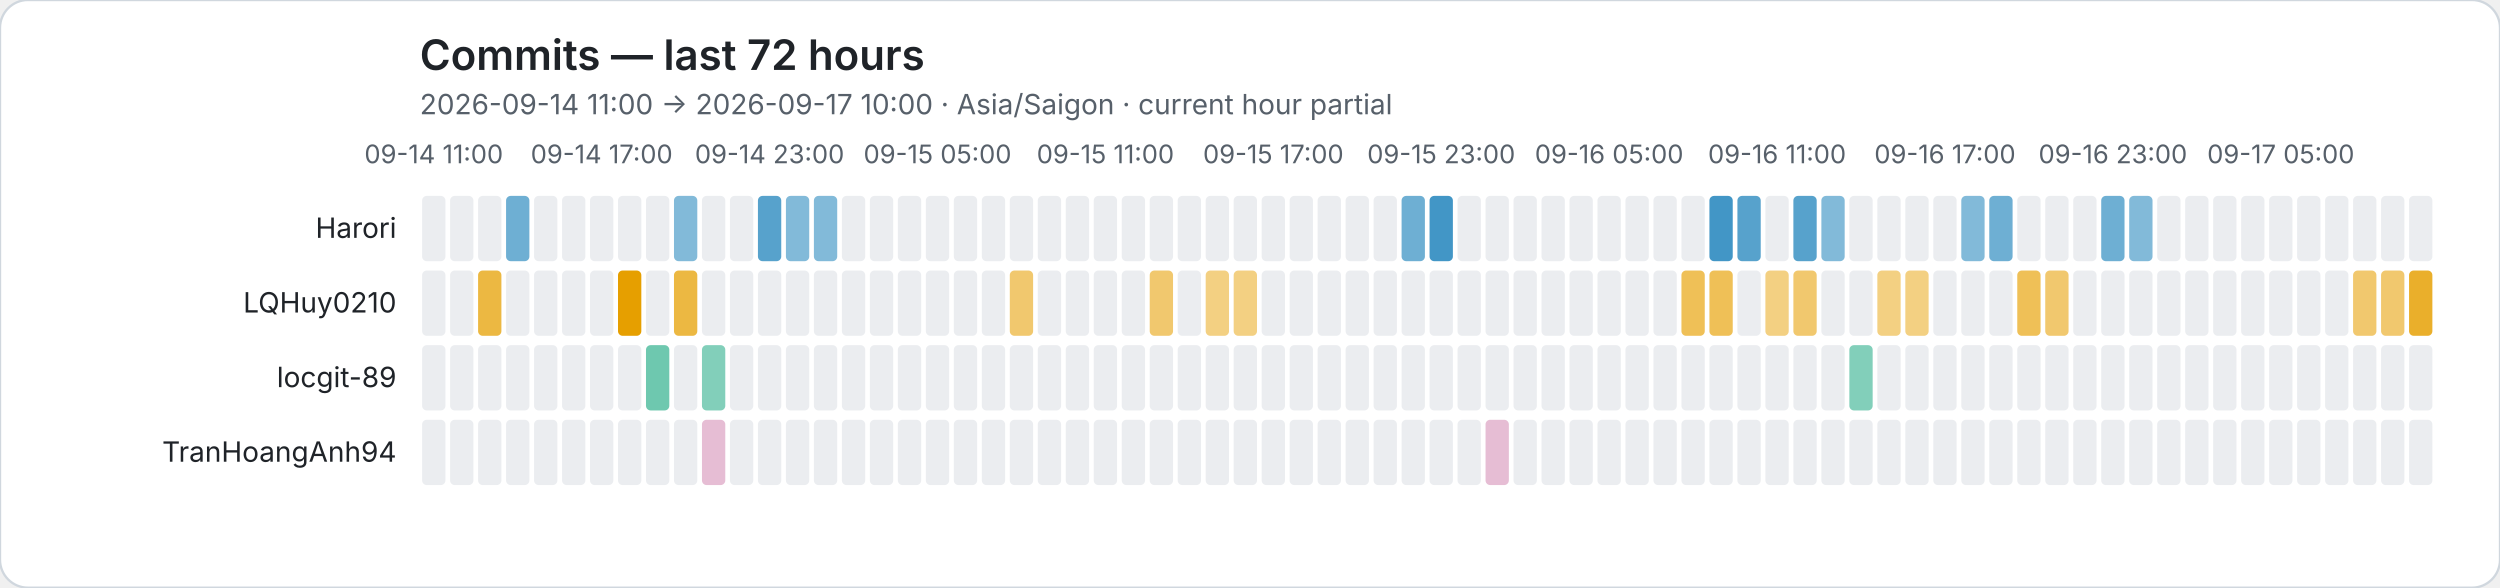
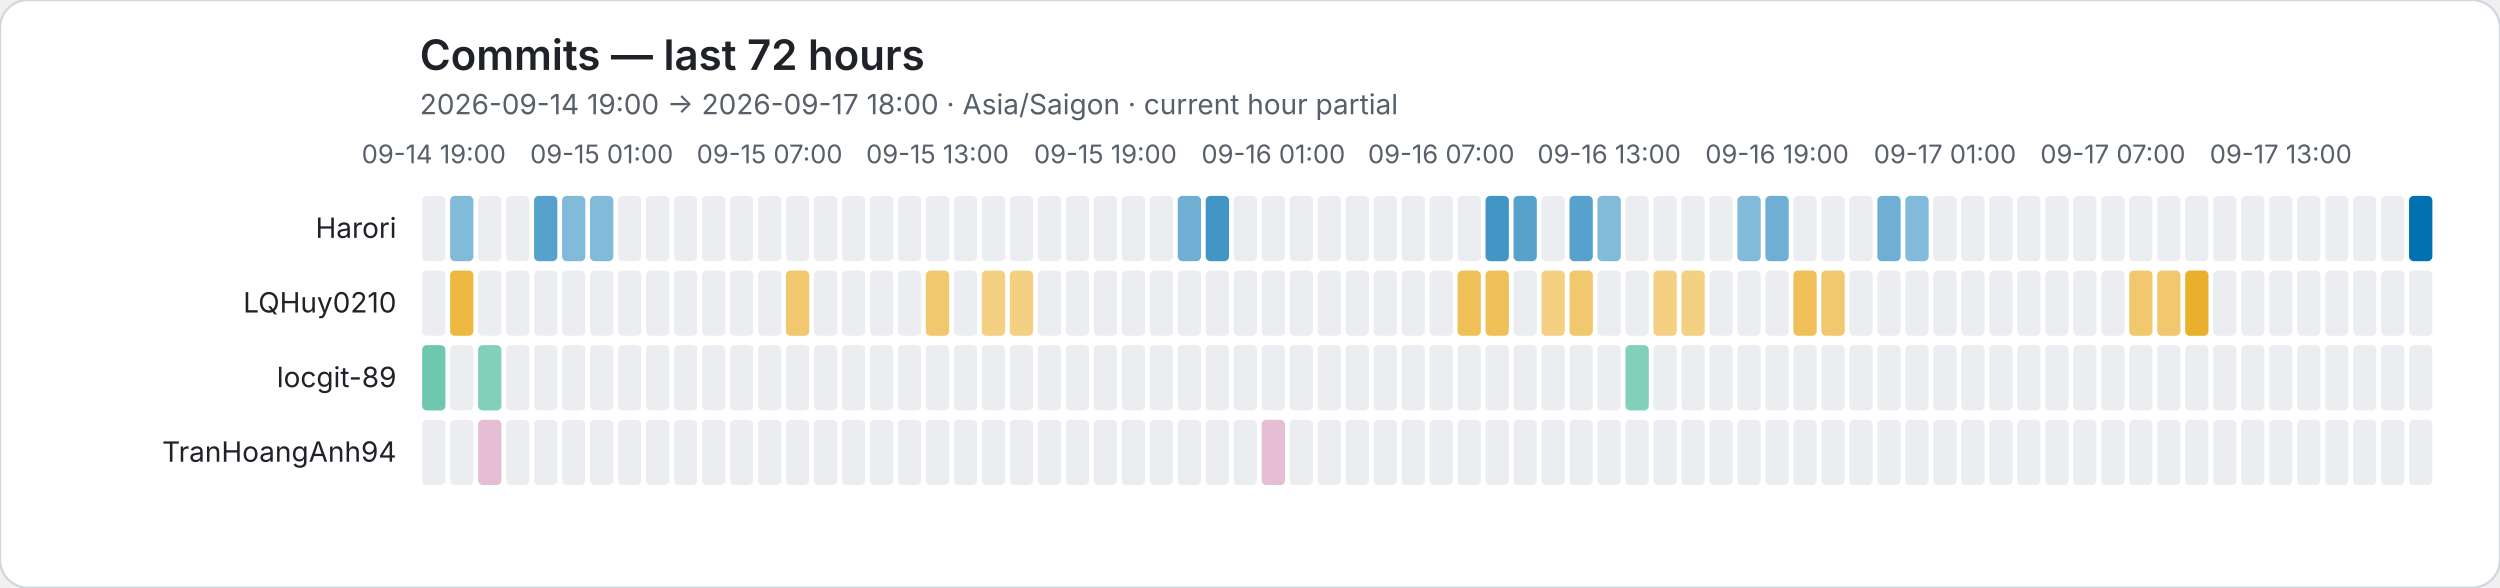
<svg xmlns="http://www.w3.org/2000/svg" role="img" viewBox="0 0 1072 252">
  <rect width="1072" height="252" rx="12" fill="#ffffff" stroke="#d0d7de" />
  <style>text{font-family:system-ui,-apple-system,BlinkMacSystemFont,"Segoe UI",sans-serif}.axis{fill:#57606a;font-size:11px}.heading{fill:#1f2328;font-size:18px;font-weight:600}.subheading{fill:#57606a;font-size:12px}.name{fill:#1f2328;font-size:12px}</style>
  <text class="heading" x="180" y="30">Commits — last 72 hours</text>
-   <text class="subheading" x="180" y="49">2026-09-14 11:00 → 2026-09-17 10:00 · Asia/Saigon · current hour partial</text>
-   <text class="axis" x="186" y="70" text-anchor="middle">09-14 11:00</text>
-   <text class="axis" x="258" y="70" text-anchor="middle">09-14 17:00</text>
-   <text class="axis" x="330" y="70" text-anchor="middle">09-14 23:00</text>
-   <text class="axis" x="402" y="70" text-anchor="middle">09-15 05:00</text>
-   <text class="axis" x="474" y="70" text-anchor="middle">09-15 11:00</text>
-   <text class="axis" x="546" y="70" text-anchor="middle">09-15 17:00</text>
-   <text class="axis" x="618" y="70" text-anchor="middle">09-15 23:00</text>
-   <text class="axis" x="690" y="70" text-anchor="middle">09-16 05:00</text>
-   <text class="axis" x="762" y="70" text-anchor="middle">09-16 11:00</text>
-   <text class="axis" x="834" y="70" text-anchor="middle">09-16 17:00</text>
-   <text class="axis" x="906" y="70" text-anchor="middle">09-16 23:00</text>
-   <text class="axis" x="978" y="70" text-anchor="middle">09-17 05:00</text>
+   <text class="subheading" x="180" y="49">2026-09-14 19:00 → 2026-09-17 18:00 · Asia/Saigon · current hour partial</text>
+   <text class="axis" x="186" y="70" text-anchor="middle">09-14 19:00</text>
+   <text class="axis" x="258" y="70" text-anchor="middle">09-15 01:00</text>
+   <text class="axis" x="330" y="70" text-anchor="middle">09-15 07:00</text>
+   <text class="axis" x="402" y="70" text-anchor="middle">09-15 13:00</text>
+   <text class="axis" x="474" y="70" text-anchor="middle">09-15 19:00</text>
+   <text class="axis" x="546" y="70" text-anchor="middle">09-16 01:00</text>
+   <text class="axis" x="618" y="70" text-anchor="middle">09-16 07:00</text>
+   <text class="axis" x="690" y="70" text-anchor="middle">09-16 13:00</text>
+   <text class="axis" x="762" y="70" text-anchor="middle">09-16 19:00</text>
+   <text class="axis" x="834" y="70" text-anchor="middle">09-17 01:00</text>
+   <text class="axis" x="906" y="70" text-anchor="middle">09-17 07:00</text>
+   <text class="axis" x="978" y="70" text-anchor="middle">09-17 13:00</text>
  <text class="name" x="170" y="102" text-anchor="end">Harori</text>
  <rect data-hour="0" x="181" y="84" width="10" height="28" rx="2" fill="#ebedf0" />
-   <rect data-hour="1" x="193" y="84" width="10" height="28" rx="2" fill="#ebedf0" />
+   <rect data-hour="1" x="193" y="84" width="10" height="28" rx="2" fill="rgba(0, 114, 178, 0.49)" />
  <rect data-hour="2" x="205" y="84" width="10" height="28" rx="2" fill="#ebedf0" />
-   <rect data-hour="3" x="217" y="84" width="10" height="28" rx="2" fill="rgba(0, 114, 178, 0.57)" />
-   <rect data-hour="4" x="229" y="84" width="10" height="28" rx="2" fill="#ebedf0" />
-   <rect data-hour="5" x="241" y="84" width="10" height="28" rx="2" fill="#ebedf0" />
-   <rect data-hour="6" x="253" y="84" width="10" height="28" rx="2" fill="#ebedf0" />
+   <rect data-hour="3" x="217" y="84" width="10" height="28" rx="2" fill="#ebedf0" />
+   <rect data-hour="4" x="229" y="84" width="10" height="28" rx="2" fill="rgba(0, 114, 178, 0.66)" />
+   <rect data-hour="5" x="241" y="84" width="10" height="28" rx="2" fill="rgba(0, 114, 178, 0.49)" />
+   <rect data-hour="6" x="253" y="84" width="10" height="28" rx="2" fill="rgba(0, 114, 178, 0.49)" />
  <rect data-hour="7" x="265" y="84" width="10" height="28" rx="2" fill="#ebedf0" />
  <rect data-hour="8" x="277" y="84" width="10" height="28" rx="2" fill="#ebedf0" />
-   <rect data-hour="9" x="289" y="84" width="10" height="28" rx="2" fill="rgba(0, 114, 178, 0.49)" />
+   <rect data-hour="9" x="289" y="84" width="10" height="28" rx="2" fill="#ebedf0" />
  <rect data-hour="10" x="301" y="84" width="10" height="28" rx="2" fill="#ebedf0" />
  <rect data-hour="11" x="313" y="84" width="10" height="28" rx="2" fill="#ebedf0" />
-   <rect data-hour="12" x="325" y="84" width="10" height="28" rx="2" fill="rgba(0, 114, 178, 0.66)" />
-   <rect data-hour="13" x="337" y="84" width="10" height="28" rx="2" fill="rgba(0, 114, 178, 0.49)" />
-   <rect data-hour="14" x="349" y="84" width="10" height="28" rx="2" fill="rgba(0, 114, 178, 0.49)" />
+   <rect data-hour="12" x="325" y="84" width="10" height="28" rx="2" fill="#ebedf0" />
+   <rect data-hour="13" x="337" y="84" width="10" height="28" rx="2" fill="#ebedf0" />
+   <rect data-hour="14" x="349" y="84" width="10" height="28" rx="2" fill="#ebedf0" />
  <rect data-hour="15" x="361" y="84" width="10" height="28" rx="2" fill="#ebedf0" />
  <rect data-hour="16" x="373" y="84" width="10" height="28" rx="2" fill="#ebedf0" />
  <rect data-hour="17" x="385" y="84" width="10" height="28" rx="2" fill="#ebedf0" />
  <rect data-hour="18" x="397" y="84" width="10" height="28" rx="2" fill="#ebedf0" />
  <rect data-hour="19" x="409" y="84" width="10" height="28" rx="2" fill="#ebedf0" />
  <rect data-hour="20" x="421" y="84" width="10" height="28" rx="2" fill="#ebedf0" />
  <rect data-hour="21" x="433" y="84" width="10" height="28" rx="2" fill="#ebedf0" />
  <rect data-hour="22" x="445" y="84" width="10" height="28" rx="2" fill="#ebedf0" />
  <rect data-hour="23" x="457" y="84" width="10" height="28" rx="2" fill="#ebedf0" />
  <rect data-hour="24" x="469" y="84" width="10" height="28" rx="2" fill="#ebedf0" />
  <rect data-hour="25" x="481" y="84" width="10" height="28" rx="2" fill="#ebedf0" />
  <rect data-hour="26" x="493" y="84" width="10" height="28" rx="2" fill="#ebedf0" />
-   <rect data-hour="27" x="505" y="84" width="10" height="28" rx="2" fill="#ebedf0" />
-   <rect data-hour="28" x="517" y="84" width="10" height="28" rx="2" fill="#ebedf0" />
+   <rect data-hour="27" x="505" y="84" width="10" height="28" rx="2" fill="rgba(0, 114, 178, 0.57)" />
+   <rect data-hour="28" x="517" y="84" width="10" height="28" rx="2" fill="rgba(0, 114, 178, 0.74)" />
  <rect data-hour="29" x="529" y="84" width="10" height="28" rx="2" fill="#ebedf0" />
  <rect data-hour="30" x="541" y="84" width="10" height="28" rx="2" fill="#ebedf0" />
  <rect data-hour="31" x="553" y="84" width="10" height="28" rx="2" fill="#ebedf0" />
  <rect data-hour="32" x="565" y="84" width="10" height="28" rx="2" fill="#ebedf0" />
  <rect data-hour="33" x="577" y="84" width="10" height="28" rx="2" fill="#ebedf0" />
  <rect data-hour="34" x="589" y="84" width="10" height="28" rx="2" fill="#ebedf0" />
-   <rect data-hour="35" x="601" y="84" width="10" height="28" rx="2" fill="rgba(0, 114, 178, 0.57)" />
-   <rect data-hour="36" x="613" y="84" width="10" height="28" rx="2" fill="rgba(0, 114, 178, 0.74)" />
+   <rect data-hour="35" x="601" y="84" width="10" height="28" rx="2" fill="#ebedf0" />
+   <rect data-hour="36" x="613" y="84" width="10" height="28" rx="2" fill="#ebedf0" />
  <rect data-hour="37" x="625" y="84" width="10" height="28" rx="2" fill="#ebedf0" />
-   <rect data-hour="38" x="637" y="84" width="10" height="28" rx="2" fill="#ebedf0" />
-   <rect data-hour="39" x="649" y="84" width="10" height="28" rx="2" fill="#ebedf0" />
+   <rect data-hour="38" x="637" y="84" width="10" height="28" rx="2" fill="rgba(0, 114, 178, 0.74)" />
+   <rect data-hour="39" x="649" y="84" width="10" height="28" rx="2" fill="rgba(0, 114, 178, 0.66)" />
  <rect data-hour="40" x="661" y="84" width="10" height="28" rx="2" fill="#ebedf0" />
-   <rect data-hour="41" x="673" y="84" width="10" height="28" rx="2" fill="#ebedf0" />
-   <rect data-hour="42" x="685" y="84" width="10" height="28" rx="2" fill="#ebedf0" />
+   <rect data-hour="41" x="673" y="84" width="10" height="28" rx="2" fill="rgba(0, 114, 178, 0.66)" />
+   <rect data-hour="42" x="685" y="84" width="10" height="28" rx="2" fill="rgba(0, 114, 178, 0.49)" />
  <rect data-hour="43" x="697" y="84" width="10" height="28" rx="2" fill="#ebedf0" />
  <rect data-hour="44" x="709" y="84" width="10" height="28" rx="2" fill="#ebedf0" />
  <rect data-hour="45" x="721" y="84" width="10" height="28" rx="2" fill="#ebedf0" />
-   <rect data-hour="46" x="733" y="84" width="10" height="28" rx="2" fill="rgba(0, 114, 178, 0.74)" />
-   <rect data-hour="47" x="745" y="84" width="10" height="28" rx="2" fill="rgba(0, 114, 178, 0.66)" />
-   <rect data-hour="48" x="757" y="84" width="10" height="28" rx="2" fill="#ebedf0" />
-   <rect data-hour="49" x="769" y="84" width="10" height="28" rx="2" fill="rgba(0, 114, 178, 0.66)" />
-   <rect data-hour="50" x="781" y="84" width="10" height="28" rx="2" fill="rgba(0, 114, 178, 0.49)" />
+   <rect data-hour="46" x="733" y="84" width="10" height="28" rx="2" fill="#ebedf0" />
+   <rect data-hour="47" x="745" y="84" width="10" height="28" rx="2" fill="rgba(0, 114, 178, 0.49)" />
+   <rect data-hour="48" x="757" y="84" width="10" height="28" rx="2" fill="rgba(0, 114, 178, 0.57)" />
+   <rect data-hour="49" x="769" y="84" width="10" height="28" rx="2" fill="#ebedf0" />
+   <rect data-hour="50" x="781" y="84" width="10" height="28" rx="2" fill="#ebedf0" />
  <rect data-hour="51" x="793" y="84" width="10" height="28" rx="2" fill="#ebedf0" />
-   <rect data-hour="52" x="805" y="84" width="10" height="28" rx="2" fill="#ebedf0" />
-   <rect data-hour="53" x="817" y="84" width="10" height="28" rx="2" fill="#ebedf0" />
+   <rect data-hour="52" x="805" y="84" width="10" height="28" rx="2" fill="rgba(0, 114, 178, 0.57)" />
+   <rect data-hour="53" x="817" y="84" width="10" height="28" rx="2" fill="rgba(0, 114, 178, 0.49)" />
  <rect data-hour="54" x="829" y="84" width="10" height="28" rx="2" fill="#ebedf0" />
-   <rect data-hour="55" x="841" y="84" width="10" height="28" rx="2" fill="rgba(0, 114, 178, 0.49)" />
-   <rect data-hour="56" x="853" y="84" width="10" height="28" rx="2" fill="rgba(0, 114, 178, 0.57)" />
+   <rect data-hour="55" x="841" y="84" width="10" height="28" rx="2" fill="#ebedf0" />
+   <rect data-hour="56" x="853" y="84" width="10" height="28" rx="2" fill="#ebedf0" />
  <rect data-hour="57" x="865" y="84" width="10" height="28" rx="2" fill="#ebedf0" />
  <rect data-hour="58" x="877" y="84" width="10" height="28" rx="2" fill="#ebedf0" />
  <rect data-hour="59" x="889" y="84" width="10" height="28" rx="2" fill="#ebedf0" />
-   <rect data-hour="60" x="901" y="84" width="10" height="28" rx="2" fill="rgba(0, 114, 178, 0.57)" />
-   <rect data-hour="61" x="913" y="84" width="10" height="28" rx="2" fill="rgba(0, 114, 178, 0.49)" />
+   <rect data-hour="60" x="901" y="84" width="10" height="28" rx="2" fill="#ebedf0" />
+   <rect data-hour="61" x="913" y="84" width="10" height="28" rx="2" fill="#ebedf0" />
  <rect data-hour="62" x="925" y="84" width="10" height="28" rx="2" fill="#ebedf0" />
  <rect data-hour="63" x="937" y="84" width="10" height="28" rx="2" fill="#ebedf0" />
  <rect data-hour="64" x="949" y="84" width="10" height="28" rx="2" fill="#ebedf0" />
  <rect data-hour="65" x="961" y="84" width="10" height="28" rx="2" fill="#ebedf0" />
  <rect data-hour="66" x="973" y="84" width="10" height="28" rx="2" fill="#ebedf0" />
  <rect data-hour="67" x="985" y="84" width="10" height="28" rx="2" fill="#ebedf0" />
  <rect data-hour="68" x="997" y="84" width="10" height="28" rx="2" fill="#ebedf0" />
  <rect data-hour="69" x="1009" y="84" width="10" height="28" rx="2" fill="#ebedf0" />
  <rect data-hour="70" x="1021" y="84" width="10" height="28" rx="2" fill="#ebedf0" />
-   <rect data-hour="71" x="1033" y="84" width="10" height="28" rx="2" fill="#ebedf0" />
+   <rect data-hour="71" x="1033" y="84" width="10" height="28" rx="2" fill="rgba(0, 114, 178, 1.00)" />
  <text class="name" x="170" y="134" text-anchor="end">LQHuy0210</text>
  <rect data-hour="0" x="181" y="116" width="10" height="28" rx="2" fill="#ebedf0" />
-   <rect data-hour="1" x="193" y="116" width="10" height="28" rx="2" fill="#ebedf0" />
-   <rect data-hour="2" x="205" y="116" width="10" height="28" rx="2" fill="rgba(230, 159, 0, 0.74)" />
+   <rect data-hour="1" x="193" y="116" width="10" height="28" rx="2" fill="rgba(230, 159, 0, 0.74)" />
+   <rect data-hour="2" x="205" y="116" width="10" height="28" rx="2" fill="#ebedf0" />
  <rect data-hour="3" x="217" y="116" width="10" height="28" rx="2" fill="#ebedf0" />
  <rect data-hour="4" x="229" y="116" width="10" height="28" rx="2" fill="#ebedf0" />
  <rect data-hour="5" x="241" y="116" width="10" height="28" rx="2" fill="#ebedf0" />
  <rect data-hour="6" x="253" y="116" width="10" height="28" rx="2" fill="#ebedf0" />
-   <rect data-hour="7" x="265" y="116" width="10" height="28" rx="2" fill="rgba(230, 159, 0, 1.00)" />
+   <rect data-hour="7" x="265" y="116" width="10" height="28" rx="2" fill="#ebedf0" />
  <rect data-hour="8" x="277" y="116" width="10" height="28" rx="2" fill="#ebedf0" />
-   <rect data-hour="9" x="289" y="116" width="10" height="28" rx="2" fill="rgba(230, 159, 0, 0.74)" />
+   <rect data-hour="9" x="289" y="116" width="10" height="28" rx="2" fill="#ebedf0" />
  <rect data-hour="10" x="301" y="116" width="10" height="28" rx="2" fill="#ebedf0" />
  <rect data-hour="11" x="313" y="116" width="10" height="28" rx="2" fill="#ebedf0" />
  <rect data-hour="12" x="325" y="116" width="10" height="28" rx="2" fill="#ebedf0" />
-   <rect data-hour="13" x="337" y="116" width="10" height="28" rx="2" fill="#ebedf0" />
+   <rect data-hour="13" x="337" y="116" width="10" height="28" rx="2" fill="rgba(230, 159, 0, 0.57)" />
  <rect data-hour="14" x="349" y="116" width="10" height="28" rx="2" fill="#ebedf0" />
  <rect data-hour="15" x="361" y="116" width="10" height="28" rx="2" fill="#ebedf0" />
  <rect data-hour="16" x="373" y="116" width="10" height="28" rx="2" fill="#ebedf0" />
  <rect data-hour="17" x="385" y="116" width="10" height="28" rx="2" fill="#ebedf0" />
-   <rect data-hour="18" x="397" y="116" width="10" height="28" rx="2" fill="#ebedf0" />
+   <rect data-hour="18" x="397" y="116" width="10" height="28" rx="2" fill="rgba(230, 159, 0, 0.57)" />
  <rect data-hour="19" x="409" y="116" width="10" height="28" rx="2" fill="#ebedf0" />
-   <rect data-hour="20" x="421" y="116" width="10" height="28" rx="2" fill="#ebedf0" />
-   <rect data-hour="21" x="433" y="116" width="10" height="28" rx="2" fill="rgba(230, 159, 0, 0.57)" />
+   <rect data-hour="20" x="421" y="116" width="10" height="28" rx="2" fill="rgba(230, 159, 0, 0.49)" />
+   <rect data-hour="21" x="433" y="116" width="10" height="28" rx="2" fill="rgba(230, 159, 0, 0.49)" />
  <rect data-hour="22" x="445" y="116" width="10" height="28" rx="2" fill="#ebedf0" />
  <rect data-hour="23" x="457" y="116" width="10" height="28" rx="2" fill="#ebedf0" />
  <rect data-hour="24" x="469" y="116" width="10" height="28" rx="2" fill="#ebedf0" />
  <rect data-hour="25" x="481" y="116" width="10" height="28" rx="2" fill="#ebedf0" />
-   <rect data-hour="26" x="493" y="116" width="10" height="28" rx="2" fill="rgba(230, 159, 0, 0.57)" />
+   <rect data-hour="26" x="493" y="116" width="10" height="28" rx="2" fill="#ebedf0" />
  <rect data-hour="27" x="505" y="116" width="10" height="28" rx="2" fill="#ebedf0" />
-   <rect data-hour="28" x="517" y="116" width="10" height="28" rx="2" fill="rgba(230, 159, 0, 0.49)" />
-   <rect data-hour="29" x="529" y="116" width="10" height="28" rx="2" fill="rgba(230, 159, 0, 0.49)" />
+   <rect data-hour="28" x="517" y="116" width="10" height="28" rx="2" fill="#ebedf0" />
+   <rect data-hour="29" x="529" y="116" width="10" height="28" rx="2" fill="#ebedf0" />
  <rect data-hour="30" x="541" y="116" width="10" height="28" rx="2" fill="#ebedf0" />
  <rect data-hour="31" x="553" y="116" width="10" height="28" rx="2" fill="#ebedf0" />
  <rect data-hour="32" x="565" y="116" width="10" height="28" rx="2" fill="#ebedf0" />
  <rect data-hour="33" x="577" y="116" width="10" height="28" rx="2" fill="#ebedf0" />
  <rect data-hour="34" x="589" y="116" width="10" height="28" rx="2" fill="#ebedf0" />
  <rect data-hour="35" x="601" y="116" width="10" height="28" rx="2" fill="#ebedf0" />
  <rect data-hour="36" x="613" y="116" width="10" height="28" rx="2" fill="#ebedf0" />
-   <rect data-hour="37" x="625" y="116" width="10" height="28" rx="2" fill="#ebedf0" />
-   <rect data-hour="38" x="637" y="116" width="10" height="28" rx="2" fill="#ebedf0" />
+   <rect data-hour="37" x="625" y="116" width="10" height="28" rx="2" fill="rgba(230, 159, 0, 0.66)" />
+   <rect data-hour="38" x="637" y="116" width="10" height="28" rx="2" fill="rgba(230, 159, 0, 0.66)" />
  <rect data-hour="39" x="649" y="116" width="10" height="28" rx="2" fill="#ebedf0" />
-   <rect data-hour="40" x="661" y="116" width="10" height="28" rx="2" fill="#ebedf0" />
-   <rect data-hour="41" x="673" y="116" width="10" height="28" rx="2" fill="#ebedf0" />
+   <rect data-hour="40" x="661" y="116" width="10" height="28" rx="2" fill="rgba(230, 159, 0, 0.49)" />
+   <rect data-hour="41" x="673" y="116" width="10" height="28" rx="2" fill="rgba(230, 159, 0, 0.57)" />
  <rect data-hour="42" x="685" y="116" width="10" height="28" rx="2" fill="#ebedf0" />
  <rect data-hour="43" x="697" y="116" width="10" height="28" rx="2" fill="#ebedf0" />
-   <rect data-hour="44" x="709" y="116" width="10" height="28" rx="2" fill="#ebedf0" />
-   <rect data-hour="45" x="721" y="116" width="10" height="28" rx="2" fill="rgba(230, 159, 0, 0.66)" />
-   <rect data-hour="46" x="733" y="116" width="10" height="28" rx="2" fill="rgba(230, 159, 0, 0.66)" />
+   <rect data-hour="44" x="709" y="116" width="10" height="28" rx="2" fill="rgba(230, 159, 0, 0.49)" />
+   <rect data-hour="45" x="721" y="116" width="10" height="28" rx="2" fill="rgba(230, 159, 0, 0.49)" />
+   <rect data-hour="46" x="733" y="116" width="10" height="28" rx="2" fill="#ebedf0" />
  <rect data-hour="47" x="745" y="116" width="10" height="28" rx="2" fill="#ebedf0" />
-   <rect data-hour="48" x="757" y="116" width="10" height="28" rx="2" fill="rgba(230, 159, 0, 0.49)" />
-   <rect data-hour="49" x="769" y="116" width="10" height="28" rx="2" fill="rgba(230, 159, 0, 0.57)" />
-   <rect data-hour="50" x="781" y="116" width="10" height="28" rx="2" fill="#ebedf0" />
+   <rect data-hour="48" x="757" y="116" width="10" height="28" rx="2" fill="#ebedf0" />
+   <rect data-hour="49" x="769" y="116" width="10" height="28" rx="2" fill="rgba(230, 159, 0, 0.66)" />
+   <rect data-hour="50" x="781" y="116" width="10" height="28" rx="2" fill="rgba(230, 159, 0, 0.57)" />
  <rect data-hour="51" x="793" y="116" width="10" height="28" rx="2" fill="#ebedf0" />
-   <rect data-hour="52" x="805" y="116" width="10" height="28" rx="2" fill="rgba(230, 159, 0, 0.49)" />
-   <rect data-hour="53" x="817" y="116" width="10" height="28" rx="2" fill="rgba(230, 159, 0, 0.49)" />
+   <rect data-hour="52" x="805" y="116" width="10" height="28" rx="2" fill="#ebedf0" />
+   <rect data-hour="53" x="817" y="116" width="10" height="28" rx="2" fill="#ebedf0" />
  <rect data-hour="54" x="829" y="116" width="10" height="28" rx="2" fill="#ebedf0" />
  <rect data-hour="55" x="841" y="116" width="10" height="28" rx="2" fill="#ebedf0" />
  <rect data-hour="56" x="853" y="116" width="10" height="28" rx="2" fill="#ebedf0" />
-   <rect data-hour="57" x="865" y="116" width="10" height="28" rx="2" fill="rgba(230, 159, 0, 0.66)" />
-   <rect data-hour="58" x="877" y="116" width="10" height="28" rx="2" fill="rgba(230, 159, 0, 0.57)" />
+   <rect data-hour="57" x="865" y="116" width="10" height="28" rx="2" fill="#ebedf0" />
+   <rect data-hour="58" x="877" y="116" width="10" height="28" rx="2" fill="#ebedf0" />
  <rect data-hour="59" x="889" y="116" width="10" height="28" rx="2" fill="#ebedf0" />
  <rect data-hour="60" x="901" y="116" width="10" height="28" rx="2" fill="#ebedf0" />
-   <rect data-hour="61" x="913" y="116" width="10" height="28" rx="2" fill="#ebedf0" />
-   <rect data-hour="62" x="925" y="116" width="10" height="28" rx="2" fill="#ebedf0" />
-   <rect data-hour="63" x="937" y="116" width="10" height="28" rx="2" fill="#ebedf0" />
+   <rect data-hour="61" x="913" y="116" width="10" height="28" rx="2" fill="rgba(230, 159, 0, 0.57)" />
+   <rect data-hour="62" x="925" y="116" width="10" height="28" rx="2" fill="rgba(230, 159, 0, 0.57)" />
+   <rect data-hour="63" x="937" y="116" width="10" height="28" rx="2" fill="rgba(230, 159, 0, 0.83)" />
  <rect data-hour="64" x="949" y="116" width="10" height="28" rx="2" fill="#ebedf0" />
  <rect data-hour="65" x="961" y="116" width="10" height="28" rx="2" fill="#ebedf0" />
  <rect data-hour="66" x="973" y="116" width="10" height="28" rx="2" fill="#ebedf0" />
  <rect data-hour="67" x="985" y="116" width="10" height="28" rx="2" fill="#ebedf0" />
  <rect data-hour="68" x="997" y="116" width="10" height="28" rx="2" fill="#ebedf0" />
-   <rect data-hour="69" x="1009" y="116" width="10" height="28" rx="2" fill="rgba(230, 159, 0, 0.57)" />
-   <rect data-hour="70" x="1021" y="116" width="10" height="28" rx="2" fill="rgba(230, 159, 0, 0.57)" />
-   <rect data-hour="71" x="1033" y="116" width="10" height="28" rx="2" fill="rgba(230, 159, 0, 0.83)" />
+   <rect data-hour="69" x="1009" y="116" width="10" height="28" rx="2" fill="#ebedf0" />
+   <rect data-hour="70" x="1021" y="116" width="10" height="28" rx="2" fill="#ebedf0" />
+   <rect data-hour="71" x="1033" y="116" width="10" height="28" rx="2" fill="#ebedf0" />
  <text class="name" x="170" y="166" text-anchor="end">locgit-89</text>
-   <rect data-hour="0" x="181" y="148" width="10" height="28" rx="2" fill="#ebedf0" />
+   <rect data-hour="0" x="181" y="148" width="10" height="28" rx="2" fill="rgba(0, 158, 115, 0.57)" />
  <rect data-hour="1" x="193" y="148" width="10" height="28" rx="2" fill="#ebedf0" />
-   <rect data-hour="2" x="205" y="148" width="10" height="28" rx="2" fill="#ebedf0" />
+   <rect data-hour="2" x="205" y="148" width="10" height="28" rx="2" fill="rgba(0, 158, 115, 0.49)" />
  <rect data-hour="3" x="217" y="148" width="10" height="28" rx="2" fill="#ebedf0" />
  <rect data-hour="4" x="229" y="148" width="10" height="28" rx="2" fill="#ebedf0" />
  <rect data-hour="5" x="241" y="148" width="10" height="28" rx="2" fill="#ebedf0" />
  <rect data-hour="6" x="253" y="148" width="10" height="28" rx="2" fill="#ebedf0" />
  <rect data-hour="7" x="265" y="148" width="10" height="28" rx="2" fill="#ebedf0" />
-   <rect data-hour="8" x="277" y="148" width="10" height="28" rx="2" fill="rgba(0, 158, 115, 0.57)" />
+   <rect data-hour="8" x="277" y="148" width="10" height="28" rx="2" fill="#ebedf0" />
  <rect data-hour="9" x="289" y="148" width="10" height="28" rx="2" fill="#ebedf0" />
-   <rect data-hour="10" x="301" y="148" width="10" height="28" rx="2" fill="rgba(0, 158, 115, 0.49)" />
+   <rect data-hour="10" x="301" y="148" width="10" height="28" rx="2" fill="#ebedf0" />
  <rect data-hour="11" x="313" y="148" width="10" height="28" rx="2" fill="#ebedf0" />
  <rect data-hour="12" x="325" y="148" width="10" height="28" rx="2" fill="#ebedf0" />
  <rect data-hour="13" x="337" y="148" width="10" height="28" rx="2" fill="#ebedf0" />
  <rect data-hour="14" x="349" y="148" width="10" height="28" rx="2" fill="#ebedf0" />
  <rect data-hour="15" x="361" y="148" width="10" height="28" rx="2" fill="#ebedf0" />
  <rect data-hour="16" x="373" y="148" width="10" height="28" rx="2" fill="#ebedf0" />
  <rect data-hour="17" x="385" y="148" width="10" height="28" rx="2" fill="#ebedf0" />
  <rect data-hour="18" x="397" y="148" width="10" height="28" rx="2" fill="#ebedf0" />
  <rect data-hour="19" x="409" y="148" width="10" height="28" rx="2" fill="#ebedf0" />
  <rect data-hour="20" x="421" y="148" width="10" height="28" rx="2" fill="#ebedf0" />
  <rect data-hour="21" x="433" y="148" width="10" height="28" rx="2" fill="#ebedf0" />
  <rect data-hour="22" x="445" y="148" width="10" height="28" rx="2" fill="#ebedf0" />
  <rect data-hour="23" x="457" y="148" width="10" height="28" rx="2" fill="#ebedf0" />
  <rect data-hour="24" x="469" y="148" width="10" height="28" rx="2" fill="#ebedf0" />
  <rect data-hour="25" x="481" y="148" width="10" height="28" rx="2" fill="#ebedf0" />
  <rect data-hour="26" x="493" y="148" width="10" height="28" rx="2" fill="#ebedf0" />
  <rect data-hour="27" x="505" y="148" width="10" height="28" rx="2" fill="#ebedf0" />
  <rect data-hour="28" x="517" y="148" width="10" height="28" rx="2" fill="#ebedf0" />
  <rect data-hour="29" x="529" y="148" width="10" height="28" rx="2" fill="#ebedf0" />
  <rect data-hour="30" x="541" y="148" width="10" height="28" rx="2" fill="#ebedf0" />
  <rect data-hour="31" x="553" y="148" width="10" height="28" rx="2" fill="#ebedf0" />
  <rect data-hour="32" x="565" y="148" width="10" height="28" rx="2" fill="#ebedf0" />
  <rect data-hour="33" x="577" y="148" width="10" height="28" rx="2" fill="#ebedf0" />
  <rect data-hour="34" x="589" y="148" width="10" height="28" rx="2" fill="#ebedf0" />
  <rect data-hour="35" x="601" y="148" width="10" height="28" rx="2" fill="#ebedf0" />
  <rect data-hour="36" x="613" y="148" width="10" height="28" rx="2" fill="#ebedf0" />
  <rect data-hour="37" x="625" y="148" width="10" height="28" rx="2" fill="#ebedf0" />
  <rect data-hour="38" x="637" y="148" width="10" height="28" rx="2" fill="#ebedf0" />
  <rect data-hour="39" x="649" y="148" width="10" height="28" rx="2" fill="#ebedf0" />
  <rect data-hour="40" x="661" y="148" width="10" height="28" rx="2" fill="#ebedf0" />
  <rect data-hour="41" x="673" y="148" width="10" height="28" rx="2" fill="#ebedf0" />
  <rect data-hour="42" x="685" y="148" width="10" height="28" rx="2" fill="#ebedf0" />
-   <rect data-hour="43" x="697" y="148" width="10" height="28" rx="2" fill="#ebedf0" />
+   <rect data-hour="43" x="697" y="148" width="10" height="28" rx="2" fill="rgba(0, 158, 115, 0.49)" />
  <rect data-hour="44" x="709" y="148" width="10" height="28" rx="2" fill="#ebedf0" />
  <rect data-hour="45" x="721" y="148" width="10" height="28" rx="2" fill="#ebedf0" />
  <rect data-hour="46" x="733" y="148" width="10" height="28" rx="2" fill="#ebedf0" />
  <rect data-hour="47" x="745" y="148" width="10" height="28" rx="2" fill="#ebedf0" />
  <rect data-hour="48" x="757" y="148" width="10" height="28" rx="2" fill="#ebedf0" />
  <rect data-hour="49" x="769" y="148" width="10" height="28" rx="2" fill="#ebedf0" />
  <rect data-hour="50" x="781" y="148" width="10" height="28" rx="2" fill="#ebedf0" />
-   <rect data-hour="51" x="793" y="148" width="10" height="28" rx="2" fill="rgba(0, 158, 115, 0.49)" />
+   <rect data-hour="51" x="793" y="148" width="10" height="28" rx="2" fill="#ebedf0" />
  <rect data-hour="52" x="805" y="148" width="10" height="28" rx="2" fill="#ebedf0" />
  <rect data-hour="53" x="817" y="148" width="10" height="28" rx="2" fill="#ebedf0" />
  <rect data-hour="54" x="829" y="148" width="10" height="28" rx="2" fill="#ebedf0" />
  <rect data-hour="55" x="841" y="148" width="10" height="28" rx="2" fill="#ebedf0" />
  <rect data-hour="56" x="853" y="148" width="10" height="28" rx="2" fill="#ebedf0" />
  <rect data-hour="57" x="865" y="148" width="10" height="28" rx="2" fill="#ebedf0" />
  <rect data-hour="58" x="877" y="148" width="10" height="28" rx="2" fill="#ebedf0" />
  <rect data-hour="59" x="889" y="148" width="10" height="28" rx="2" fill="#ebedf0" />
  <rect data-hour="60" x="901" y="148" width="10" height="28" rx="2" fill="#ebedf0" />
  <rect data-hour="61" x="913" y="148" width="10" height="28" rx="2" fill="#ebedf0" />
  <rect data-hour="62" x="925" y="148" width="10" height="28" rx="2" fill="#ebedf0" />
  <rect data-hour="63" x="937" y="148" width="10" height="28" rx="2" fill="#ebedf0" />
  <rect data-hour="64" x="949" y="148" width="10" height="28" rx="2" fill="#ebedf0" />
  <rect data-hour="65" x="961" y="148" width="10" height="28" rx="2" fill="#ebedf0" />
  <rect data-hour="66" x="973" y="148" width="10" height="28" rx="2" fill="#ebedf0" />
  <rect data-hour="67" x="985" y="148" width="10" height="28" rx="2" fill="#ebedf0" />
  <rect data-hour="68" x="997" y="148" width="10" height="28" rx="2" fill="#ebedf0" />
  <rect data-hour="69" x="1009" y="148" width="10" height="28" rx="2" fill="#ebedf0" />
  <rect data-hour="70" x="1021" y="148" width="10" height="28" rx="2" fill="#ebedf0" />
  <rect data-hour="71" x="1033" y="148" width="10" height="28" rx="2" fill="#ebedf0" />
  <text class="name" x="170" y="198" text-anchor="end">TranHoangAnh94</text>
  <rect data-hour="0" x="181" y="180" width="10" height="28" rx="2" fill="#ebedf0" />
  <rect data-hour="1" x="193" y="180" width="10" height="28" rx="2" fill="#ebedf0" />
-   <rect data-hour="2" x="205" y="180" width="10" height="28" rx="2" fill="#ebedf0" />
+   <rect data-hour="2" x="205" y="180" width="10" height="28" rx="2" fill="rgba(204, 121, 167, 0.49)" />
  <rect data-hour="3" x="217" y="180" width="10" height="28" rx="2" fill="#ebedf0" />
  <rect data-hour="4" x="229" y="180" width="10" height="28" rx="2" fill="#ebedf0" />
  <rect data-hour="5" x="241" y="180" width="10" height="28" rx="2" fill="#ebedf0" />
  <rect data-hour="6" x="253" y="180" width="10" height="28" rx="2" fill="#ebedf0" />
  <rect data-hour="7" x="265" y="180" width="10" height="28" rx="2" fill="#ebedf0" />
  <rect data-hour="8" x="277" y="180" width="10" height="28" rx="2" fill="#ebedf0" />
  <rect data-hour="9" x="289" y="180" width="10" height="28" rx="2" fill="#ebedf0" />
-   <rect data-hour="10" x="301" y="180" width="10" height="28" rx="2" fill="rgba(204, 121, 167, 0.49)" />
+   <rect data-hour="10" x="301" y="180" width="10" height="28" rx="2" fill="#ebedf0" />
  <rect data-hour="11" x="313" y="180" width="10" height="28" rx="2" fill="#ebedf0" />
  <rect data-hour="12" x="325" y="180" width="10" height="28" rx="2" fill="#ebedf0" />
  <rect data-hour="13" x="337" y="180" width="10" height="28" rx="2" fill="#ebedf0" />
  <rect data-hour="14" x="349" y="180" width="10" height="28" rx="2" fill="#ebedf0" />
  <rect data-hour="15" x="361" y="180" width="10" height="28" rx="2" fill="#ebedf0" />
  <rect data-hour="16" x="373" y="180" width="10" height="28" rx="2" fill="#ebedf0" />
  <rect data-hour="17" x="385" y="180" width="10" height="28" rx="2" fill="#ebedf0" />
  <rect data-hour="18" x="397" y="180" width="10" height="28" rx="2" fill="#ebedf0" />
  <rect data-hour="19" x="409" y="180" width="10" height="28" rx="2" fill="#ebedf0" />
  <rect data-hour="20" x="421" y="180" width="10" height="28" rx="2" fill="#ebedf0" />
  <rect data-hour="21" x="433" y="180" width="10" height="28" rx="2" fill="#ebedf0" />
  <rect data-hour="22" x="445" y="180" width="10" height="28" rx="2" fill="#ebedf0" />
  <rect data-hour="23" x="457" y="180" width="10" height="28" rx="2" fill="#ebedf0" />
  <rect data-hour="24" x="469" y="180" width="10" height="28" rx="2" fill="#ebedf0" />
  <rect data-hour="25" x="481" y="180" width="10" height="28" rx="2" fill="#ebedf0" />
  <rect data-hour="26" x="493" y="180" width="10" height="28" rx="2" fill="#ebedf0" />
  <rect data-hour="27" x="505" y="180" width="10" height="28" rx="2" fill="#ebedf0" />
  <rect data-hour="28" x="517" y="180" width="10" height="28" rx="2" fill="#ebedf0" />
  <rect data-hour="29" x="529" y="180" width="10" height="28" rx="2" fill="#ebedf0" />
-   <rect data-hour="30" x="541" y="180" width="10" height="28" rx="2" fill="#ebedf0" />
+   <rect data-hour="30" x="541" y="180" width="10" height="28" rx="2" fill="rgba(204, 121, 167, 0.49)" />
  <rect data-hour="31" x="553" y="180" width="10" height="28" rx="2" fill="#ebedf0" />
  <rect data-hour="32" x="565" y="180" width="10" height="28" rx="2" fill="#ebedf0" />
  <rect data-hour="33" x="577" y="180" width="10" height="28" rx="2" fill="#ebedf0" />
  <rect data-hour="34" x="589" y="180" width="10" height="28" rx="2" fill="#ebedf0" />
  <rect data-hour="35" x="601" y="180" width="10" height="28" rx="2" fill="#ebedf0" />
  <rect data-hour="36" x="613" y="180" width="10" height="28" rx="2" fill="#ebedf0" />
  <rect data-hour="37" x="625" y="180" width="10" height="28" rx="2" fill="#ebedf0" />
-   <rect data-hour="38" x="637" y="180" width="10" height="28" rx="2" fill="rgba(204, 121, 167, 0.49)" />
+   <rect data-hour="38" x="637" y="180" width="10" height="28" rx="2" fill="#ebedf0" />
  <rect data-hour="39" x="649" y="180" width="10" height="28" rx="2" fill="#ebedf0" />
  <rect data-hour="40" x="661" y="180" width="10" height="28" rx="2" fill="#ebedf0" />
  <rect data-hour="41" x="673" y="180" width="10" height="28" rx="2" fill="#ebedf0" />
  <rect data-hour="42" x="685" y="180" width="10" height="28" rx="2" fill="#ebedf0" />
  <rect data-hour="43" x="697" y="180" width="10" height="28" rx="2" fill="#ebedf0" />
  <rect data-hour="44" x="709" y="180" width="10" height="28" rx="2" fill="#ebedf0" />
  <rect data-hour="45" x="721" y="180" width="10" height="28" rx="2" fill="#ebedf0" />
  <rect data-hour="46" x="733" y="180" width="10" height="28" rx="2" fill="#ebedf0" />
  <rect data-hour="47" x="745" y="180" width="10" height="28" rx="2" fill="#ebedf0" />
  <rect data-hour="48" x="757" y="180" width="10" height="28" rx="2" fill="#ebedf0" />
  <rect data-hour="49" x="769" y="180" width="10" height="28" rx="2" fill="#ebedf0" />
  <rect data-hour="50" x="781" y="180" width="10" height="28" rx="2" fill="#ebedf0" />
  <rect data-hour="51" x="793" y="180" width="10" height="28" rx="2" fill="#ebedf0" />
  <rect data-hour="52" x="805" y="180" width="10" height="28" rx="2" fill="#ebedf0" />
  <rect data-hour="53" x="817" y="180" width="10" height="28" rx="2" fill="#ebedf0" />
  <rect data-hour="54" x="829" y="180" width="10" height="28" rx="2" fill="#ebedf0" />
  <rect data-hour="55" x="841" y="180" width="10" height="28" rx="2" fill="#ebedf0" />
  <rect data-hour="56" x="853" y="180" width="10" height="28" rx="2" fill="#ebedf0" />
  <rect data-hour="57" x="865" y="180" width="10" height="28" rx="2" fill="#ebedf0" />
  <rect data-hour="58" x="877" y="180" width="10" height="28" rx="2" fill="#ebedf0" />
  <rect data-hour="59" x="889" y="180" width="10" height="28" rx="2" fill="#ebedf0" />
  <rect data-hour="60" x="901" y="180" width="10" height="28" rx="2" fill="#ebedf0" />
  <rect data-hour="61" x="913" y="180" width="10" height="28" rx="2" fill="#ebedf0" />
  <rect data-hour="62" x="925" y="180" width="10" height="28" rx="2" fill="#ebedf0" />
  <rect data-hour="63" x="937" y="180" width="10" height="28" rx="2" fill="#ebedf0" />
  <rect data-hour="64" x="949" y="180" width="10" height="28" rx="2" fill="#ebedf0" />
  <rect data-hour="65" x="961" y="180" width="10" height="28" rx="2" fill="#ebedf0" />
  <rect data-hour="66" x="973" y="180" width="10" height="28" rx="2" fill="#ebedf0" />
  <rect data-hour="67" x="985" y="180" width="10" height="28" rx="2" fill="#ebedf0" />
  <rect data-hour="68" x="997" y="180" width="10" height="28" rx="2" fill="#ebedf0" />
  <rect data-hour="69" x="1009" y="180" width="10" height="28" rx="2" fill="#ebedf0" />
  <rect data-hour="70" x="1021" y="180" width="10" height="28" rx="2" fill="#ebedf0" />
  <rect data-hour="71" x="1033" y="180" width="10" height="28" rx="2" fill="#ebedf0" />
</svg>
